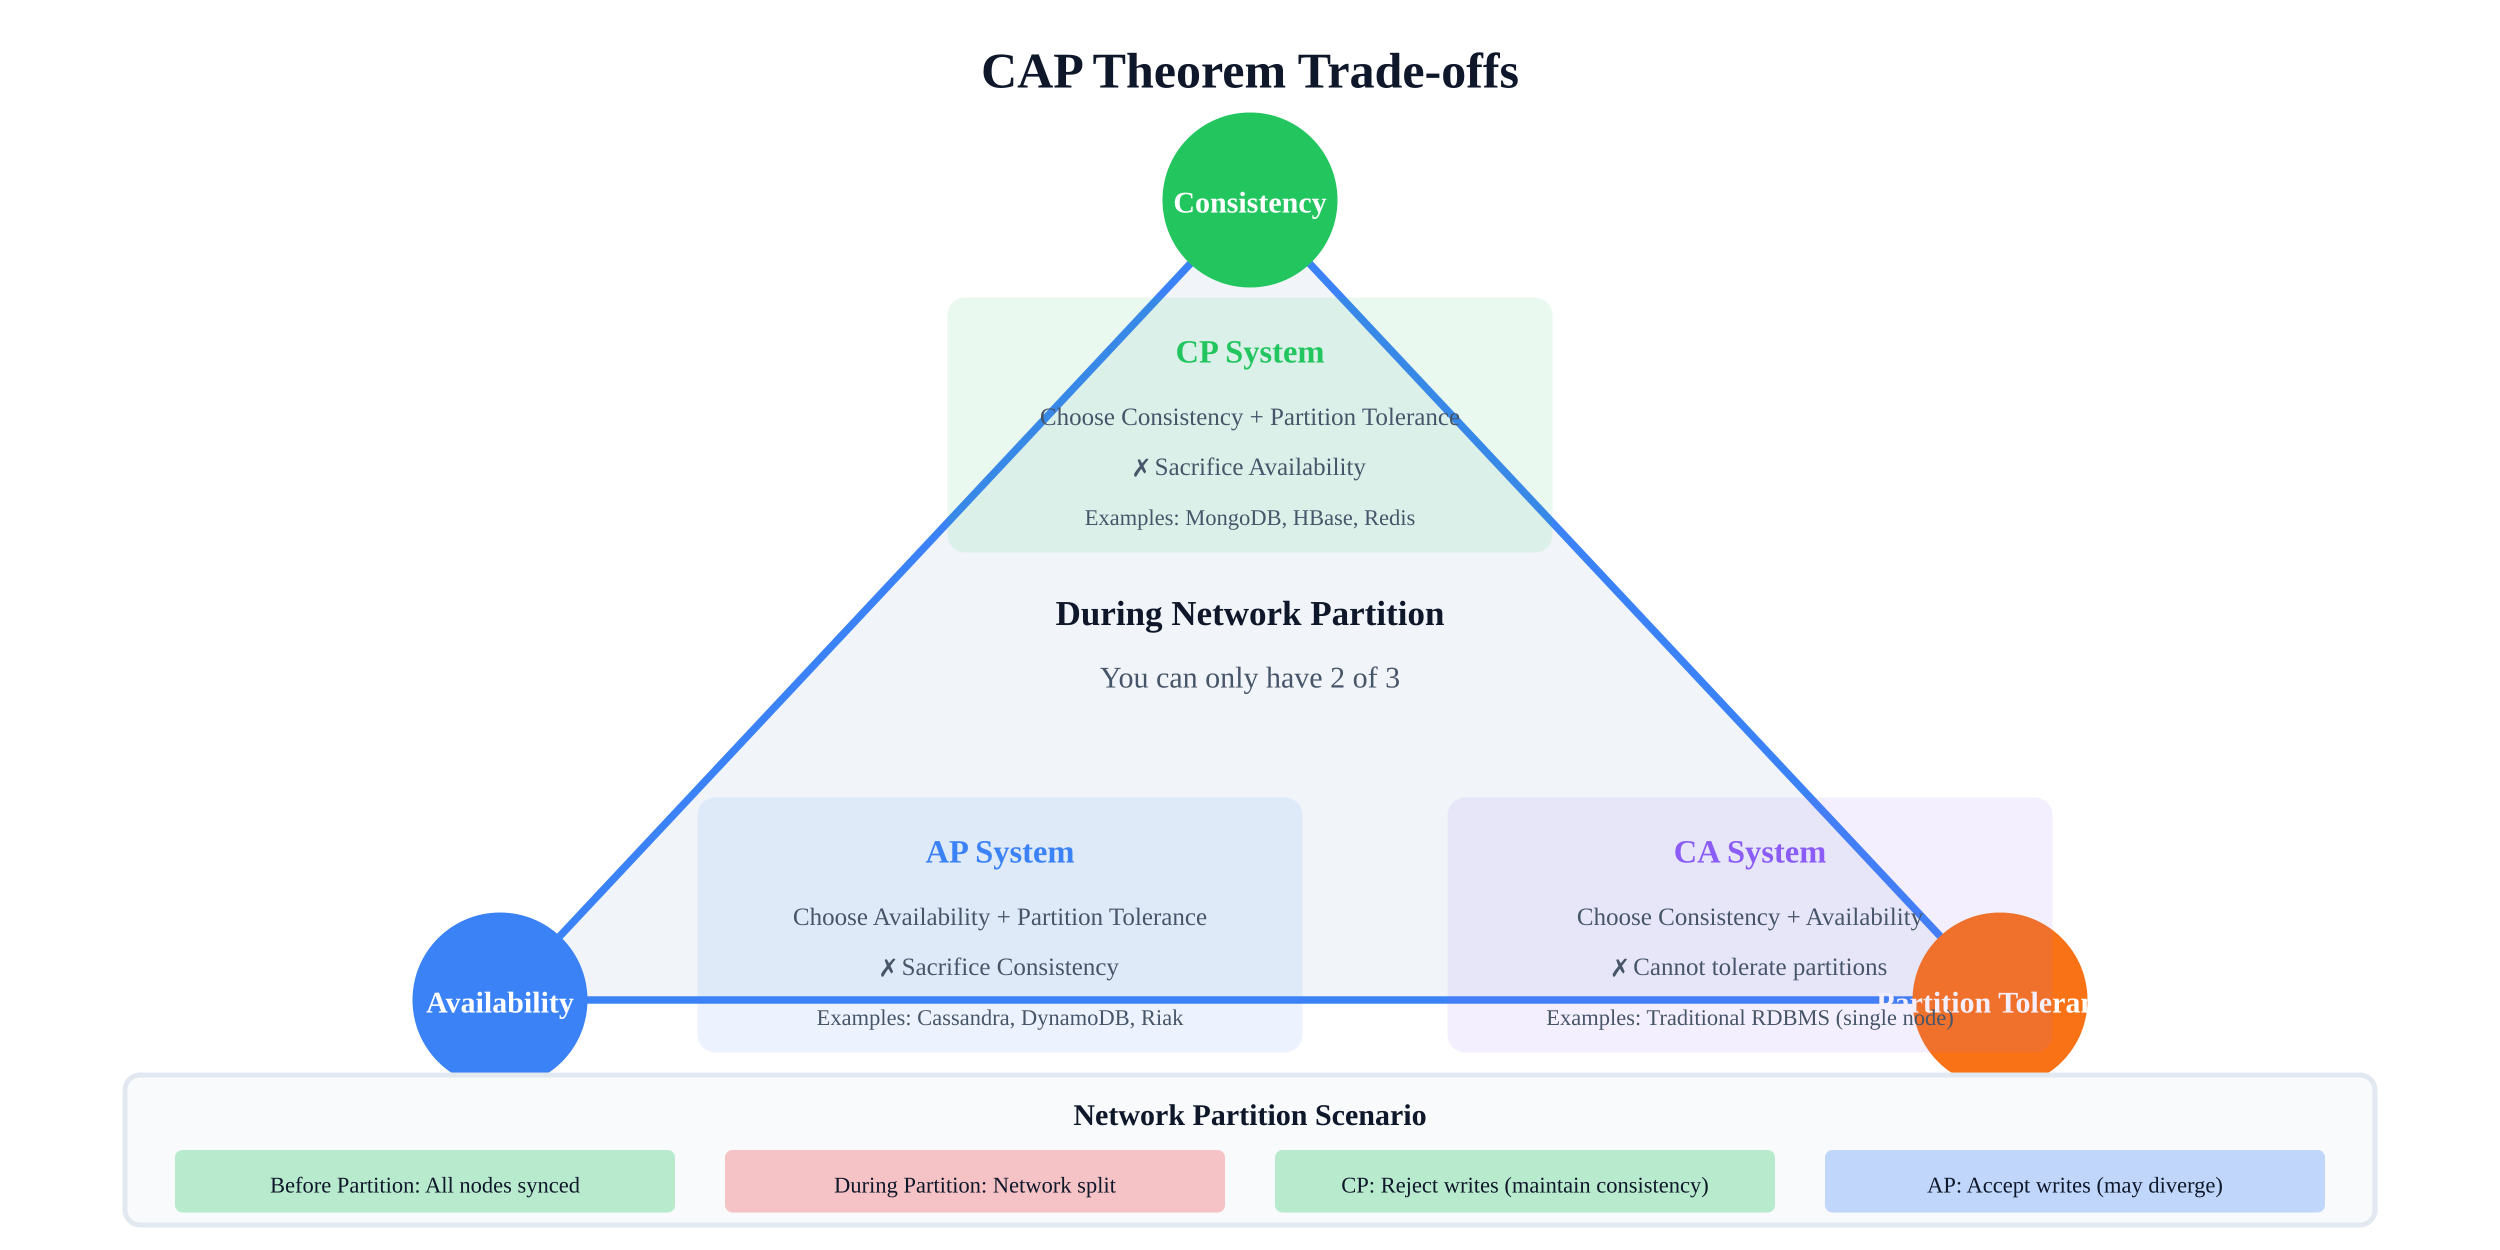
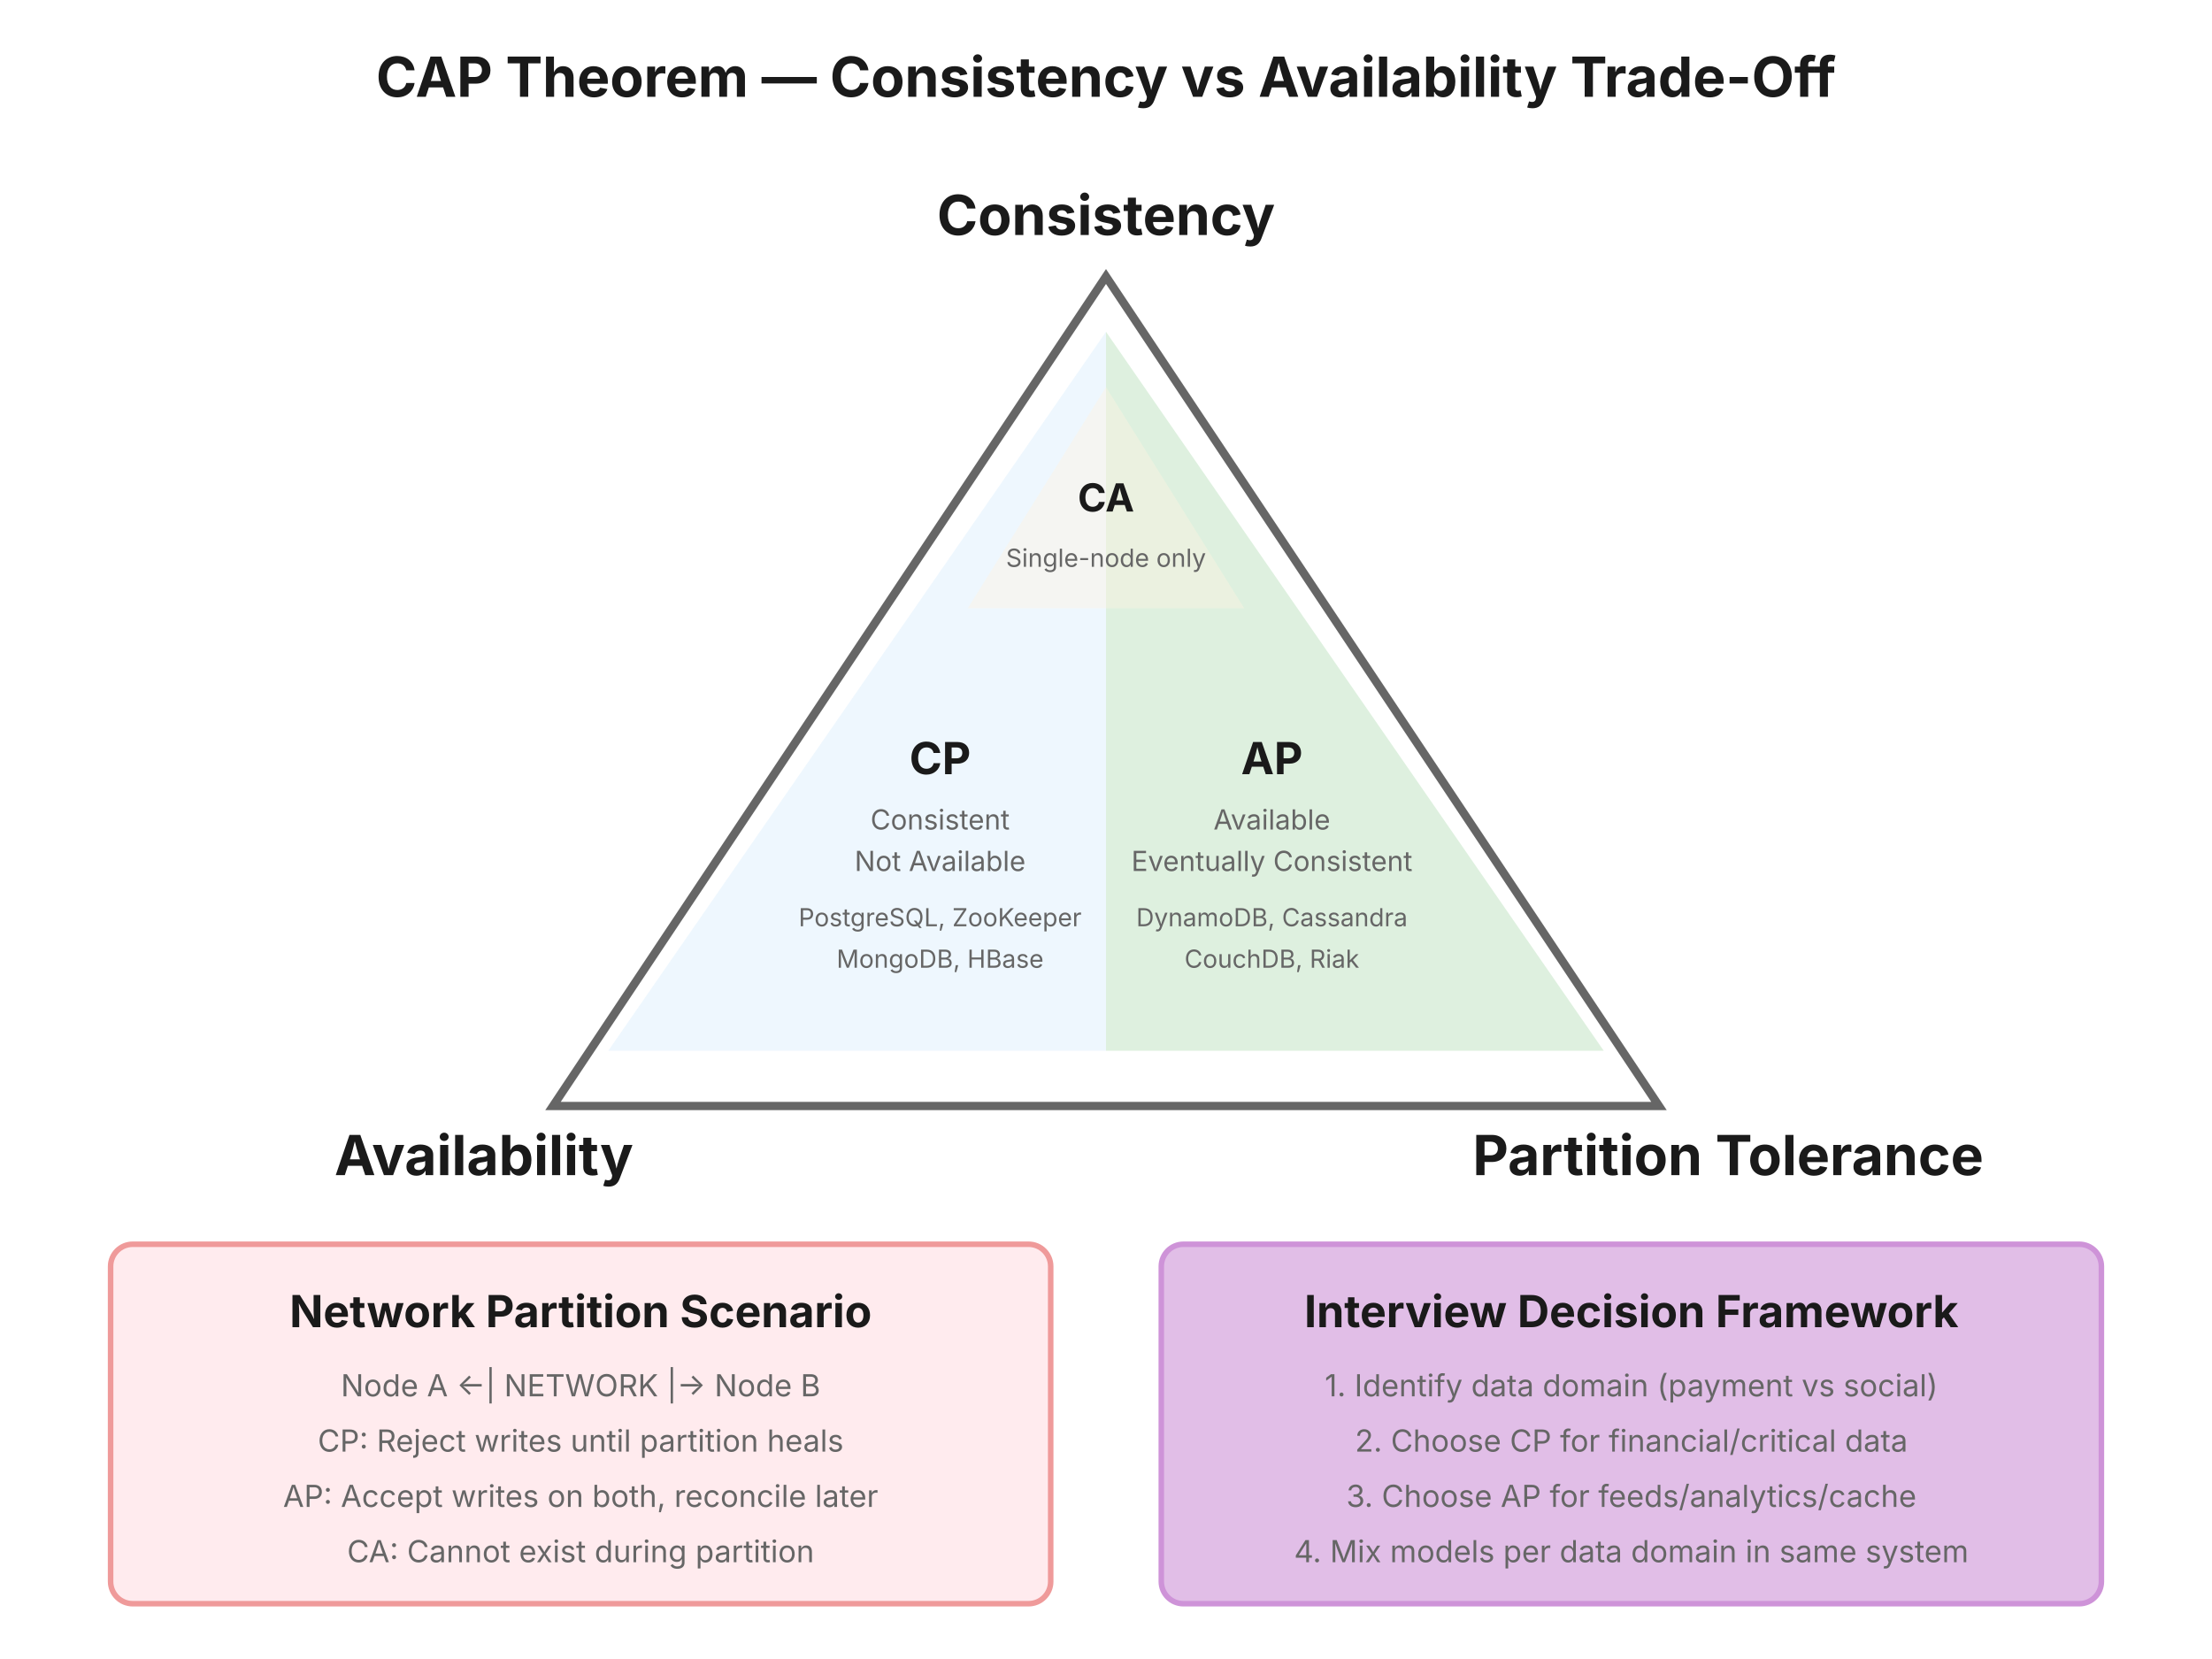
- <svg xmlns="http://www.w3.org/2000/svg" viewBox="0 0 1000 500">
-   <defs>
-     <marker id="capArrow" markerWidth="10" markerHeight="7" refX="9" refY="3.5" orient="auto">
-       <polygon points="0 0, 10 3.5, 0 7" fill="#3b82f6" />
-     </marker>
-   </defs>
-   <rect width="1000" height="500" fill="#ffffff" />
-   <text x="500" y="35" text-anchor="middle" font-size="20" font-weight="bold" fill="#0f172a">CAP Theorem Trade-offs</text>
-   <polygon points="500,80 200,400 800,400" fill="#f1f5f9" stroke="#3b82f6" stroke-width="3" />
-   <circle cx="500" cy="80" r="35" fill="#22c55e" />
-   <text x="500" y="85" text-anchor="middle" font-size="12" font-weight="bold" fill="#ffffff">Consistency</text>
-   <circle cx="200" cy="400" r="35" fill="#3b82f6" />
-   <text x="200" y="405" text-anchor="middle" font-size="12" font-weight="bold" fill="#ffffff">Availability</text>
-   <circle cx="800" cy="400" r="35" fill="#f97316" />
-   <text x="800" y="405" text-anchor="middle" font-size="12" font-weight="bold" fill="#ffffff">Partition Tolerance</text>
-   <text x="500" y="250" text-anchor="middle" font-size="14" font-weight="bold" fill="#0f172a">During Network Partition</text>
-   <text x="500" y="275" text-anchor="middle" font-size="12" fill="#475569">You can only have 2 of 3</text>
-   <rect x="380" y="120" width="240" height="100" rx="6" fill="#22c55e" opacity="0.1" stroke="#22c55e" stroke-width="2" />
-   <text x="500" y="145" text-anchor="middle" font-size="13" font-weight="bold" fill="#22c55e">CP System</text>
-   <text x="500" y="170" text-anchor="middle" font-size="10" fill="#475569">Choose Consistency + Partition Tolerance</text>
-   <text x="500" y="190" text-anchor="middle" font-size="10" fill="#475569">✗ Sacrifice Availability</text>
-   <text x="500" y="210" text-anchor="middle" font-size="9" fill="#475569">Examples: MongoDB, HBase, Redis</text>
-   <rect x="280" y="320" width="240" height="100" rx="6" fill="#3b82f6" opacity="0.1" stroke="#3b82f6" stroke-width="2" />
-   <text x="400" y="345" text-anchor="middle" font-size="13" font-weight="bold" fill="#3b82f6">AP System</text>
-   <text x="400" y="370" text-anchor="middle" font-size="10" fill="#475569">Choose Availability + Partition Tolerance</text>
-   <text x="400" y="390" text-anchor="middle" font-size="10" fill="#475569">✗ Sacrifice Consistency</text>
-   <text x="400" y="410" text-anchor="middle" font-size="9" fill="#475569">Examples: Cassandra, DynamoDB, Riak</text>
-   <rect x="580" y="320" width="240" height="100" rx="6" fill="#8b5cf6" opacity="0.1" stroke="#8b5cf6" stroke-width="2" />
-   <text x="700" y="345" text-anchor="middle" font-size="13" font-weight="bold" fill="#8b5cf6">CA System</text>
-   <text x="700" y="370" text-anchor="middle" font-size="10" fill="#475569">Choose Consistency + Availability</text>
-   <text x="700" y="390" text-anchor="middle" font-size="10" fill="#475569">✗ Cannot tolerate partitions</text>
-   <text x="700" y="410" text-anchor="middle" font-size="9" fill="#475569">Examples: Traditional RDBMS (single node)</text>
-   <rect x="50" y="430" width="900" height="60" rx="6" fill="#f8fafc" stroke="#e2e8f0" stroke-width="2" />
-   <text x="500" y="450" text-anchor="middle" font-size="12" font-weight="bold" fill="#0f172a">Network Partition Scenario</text>
-   <rect x="70" y="460" width="200" height="25" rx="3" fill="#22c55e" opacity="0.3" />
-   <text x="170" y="477" text-anchor="middle" font-size="9" fill="#0f172a">Before Partition: All nodes synced</text>
-   <rect x="290" y="460" width="200" height="25" rx="3" fill="#ef4444" opacity="0.3" />
-   <text x="390" y="477" text-anchor="middle" font-size="9" fill="#0f172a">During Partition: Network split</text>
-   <rect x="510" y="460" width="200" height="25" rx="3" fill="#22c55e" opacity="0.3" />
-   <text x="610" y="477" text-anchor="middle" font-size="9" fill="#0f172a">CP: Reject writes (maintain consistency)</text>
-   <rect x="730" y="460" width="200" height="25" rx="3" fill="#3b82f6" opacity="0.3" />
-   <text x="830" y="477" text-anchor="middle" font-size="9" fill="#0f172a">AP: Accept writes (may diverge)</text>
+ <svg xmlns="http://www.w3.org/2000/svg" viewBox="0 0 800 600" font-family="system-ui, -apple-system, sans-serif">
+   <rect width="800" height="600" fill="#ffffff" />
+   <text x="400" y="35" font-size="20" font-weight="bold" text-anchor="middle" fill="#1a1a1a">CAP Theorem — Consistency vs Availability Trade-Off</text>
+   <polygon points="400,100 200,400 600,400" fill="none" stroke="#666666" stroke-width="3" />
+   <text x="400" y="85" font-size="20" font-weight="bold" text-anchor="middle" fill="#1a1a1a">Consistency</text>
+   <text x="175" y="425" font-size="20" font-weight="bold" text-anchor="middle" fill="#1a1a1a">Availability</text>
+   <text x="625" y="425" font-size="20" font-weight="bold" text-anchor="middle" fill="#1a1a1a">Partition Tolerance</text>
+   <polygon points="400,120 220,380 400,380" fill="#e3f2fd" opacity="0.6" />
+   <text x="340" y="280" font-size="16" font-weight="bold" text-anchor="middle" fill="#1a1a1a">CP</text>
+   <text x="340" y="300" font-size="10" text-anchor="middle" fill="#666666">Consistent</text>
+   <text x="340" y="315" font-size="10" text-anchor="middle" fill="#666666">Not Available</text>
+   <text x="340" y="335" font-size="9" text-anchor="middle" fill="#666666">PostgreSQL, ZooKeeper</text>
+   <text x="340" y="350" font-size="9" text-anchor="middle" fill="#666666">MongoDB, HBase</text>
+   <polygon points="400,120 580,380 400,380" fill="#c8e6c9" opacity="0.6" />
+   <text x="460" y="280" font-size="16" font-weight="bold" text-anchor="middle" fill="#1a1a1a">AP</text>
+   <text x="460" y="300" font-size="10" text-anchor="middle" fill="#666666">Available</text>
+   <text x="460" y="315" font-size="10" text-anchor="middle" fill="#666666">Eventually Consistent</text>
+   <text x="460" y="335" font-size="9" text-anchor="middle" fill="#666666">DynamoDB, Cassandra</text>
+   <text x="460" y="350" font-size="9" text-anchor="middle" fill="#666666">CouchDB, Riak</text>
+   <polygon points="400,140 350,220 450,220" fill="#fff3e0" opacity="0.4" />
+   <text x="400" y="185" font-size="14" font-weight="bold" text-anchor="middle" fill="#1a1a1a">CA</text>
+   <text x="400" y="205" font-size="9" text-anchor="middle" fill="#666666">Single-node only</text>
+   <rect x="40" y="450" width="340" height="130" rx="8" fill="#ffebee" stroke="#ef9a9a" stroke-width="2" />
+   <text x="210" y="480" font-size="16" font-weight="bold" text-anchor="middle" fill="#1a1a1a">Network Partition Scenario</text>
+   <text x="210" y="505" font-size="11" text-anchor="middle" fill="#666666">Node A ←| NETWORK |→ Node B</text>
+   <text x="210" y="525" font-size="11" text-anchor="middle" fill="#666666">CP: Reject writes until partition heals</text>
+   <text x="210" y="545" font-size="11" text-anchor="middle" fill="#666666">AP: Accept writes on both, reconcile later</text>
+   <text x="210" y="565" font-size="11" text-anchor="middle" fill="#666666">CA: Cannot exist during partition</text>
+   <rect x="420" y="450" width="340" height="130" rx="8" fill="#e1bee7" stroke="#ce93d8" stroke-width="2" />
+   <text x="590" y="480" font-size="16" font-weight="bold" text-anchor="middle" fill="#1a1a1a">Interview Decision Framework</text>
+   <text x="590" y="505" font-size="11" text-anchor="middle" fill="#666666">1. Identify data domain (payment vs social)</text>
+   <text x="590" y="525" font-size="11" text-anchor="middle" fill="#666666">2. Choose CP for financial/critical data</text>
+   <text x="590" y="545" font-size="11" text-anchor="middle" fill="#666666">3. Choose AP for feeds/analytics/cache</text>
+   <text x="590" y="565" font-size="11" text-anchor="middle" fill="#666666">4. Mix models per data domain in same system</text>
</svg>
